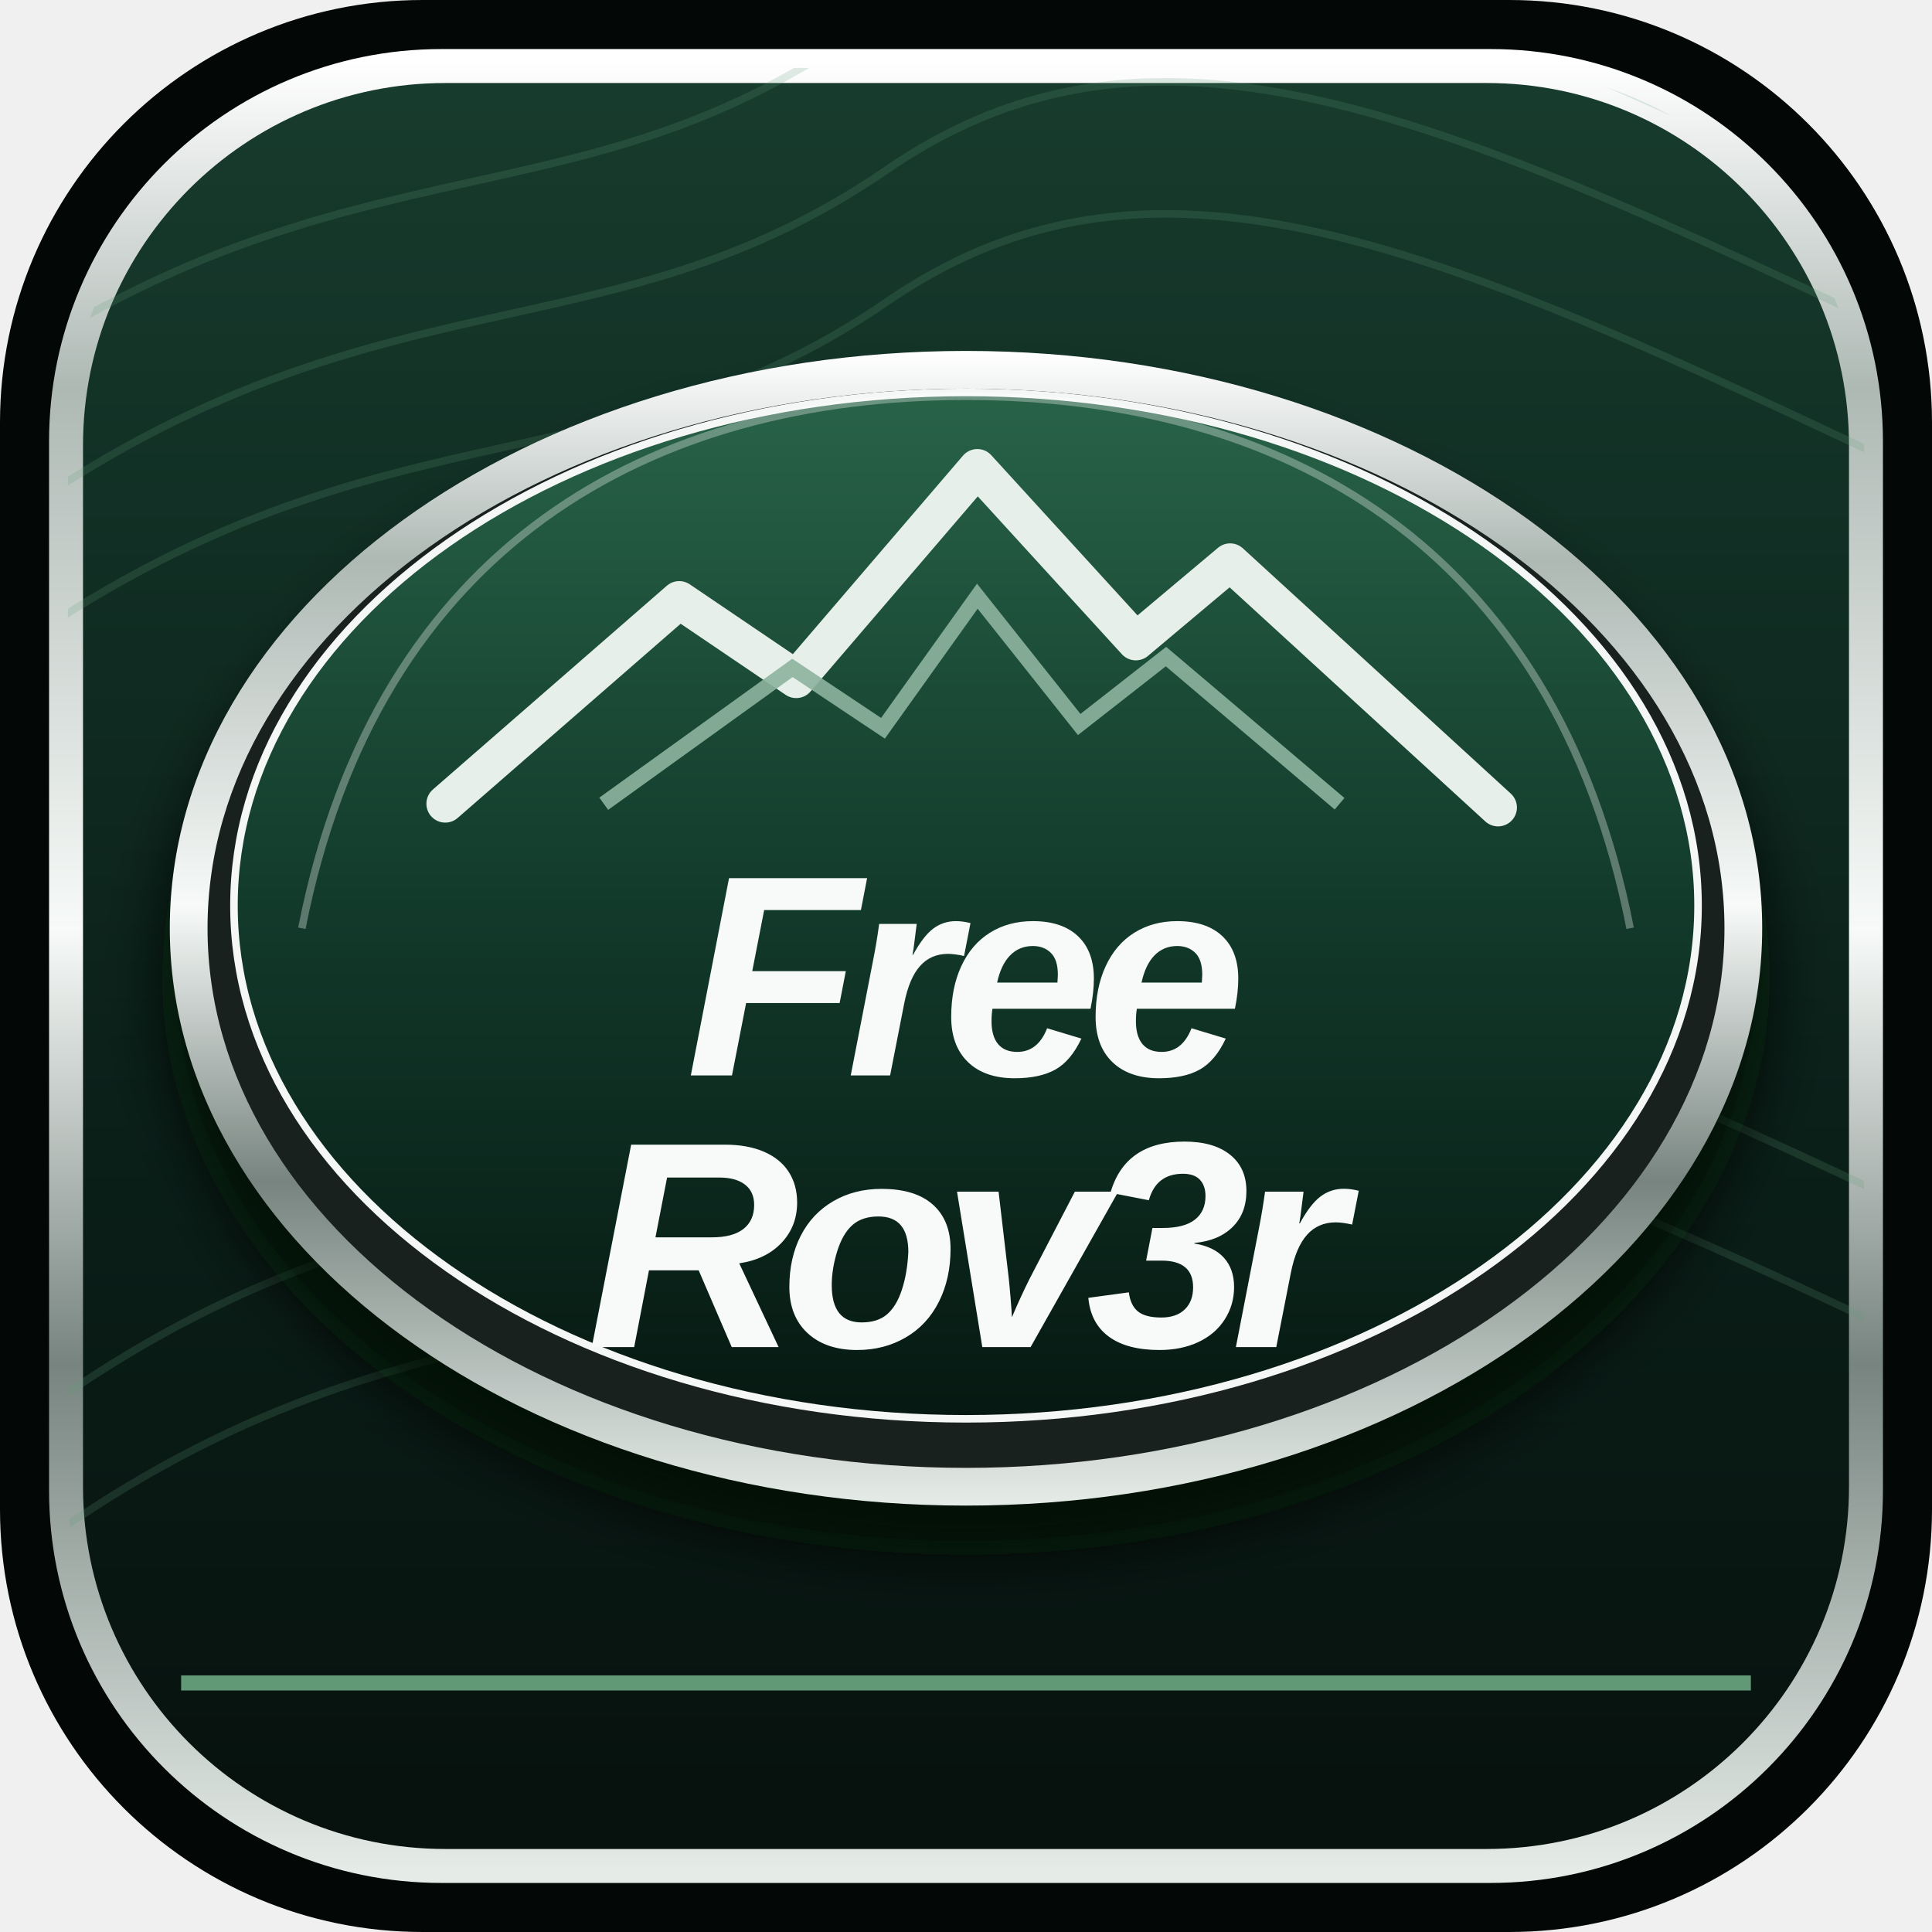
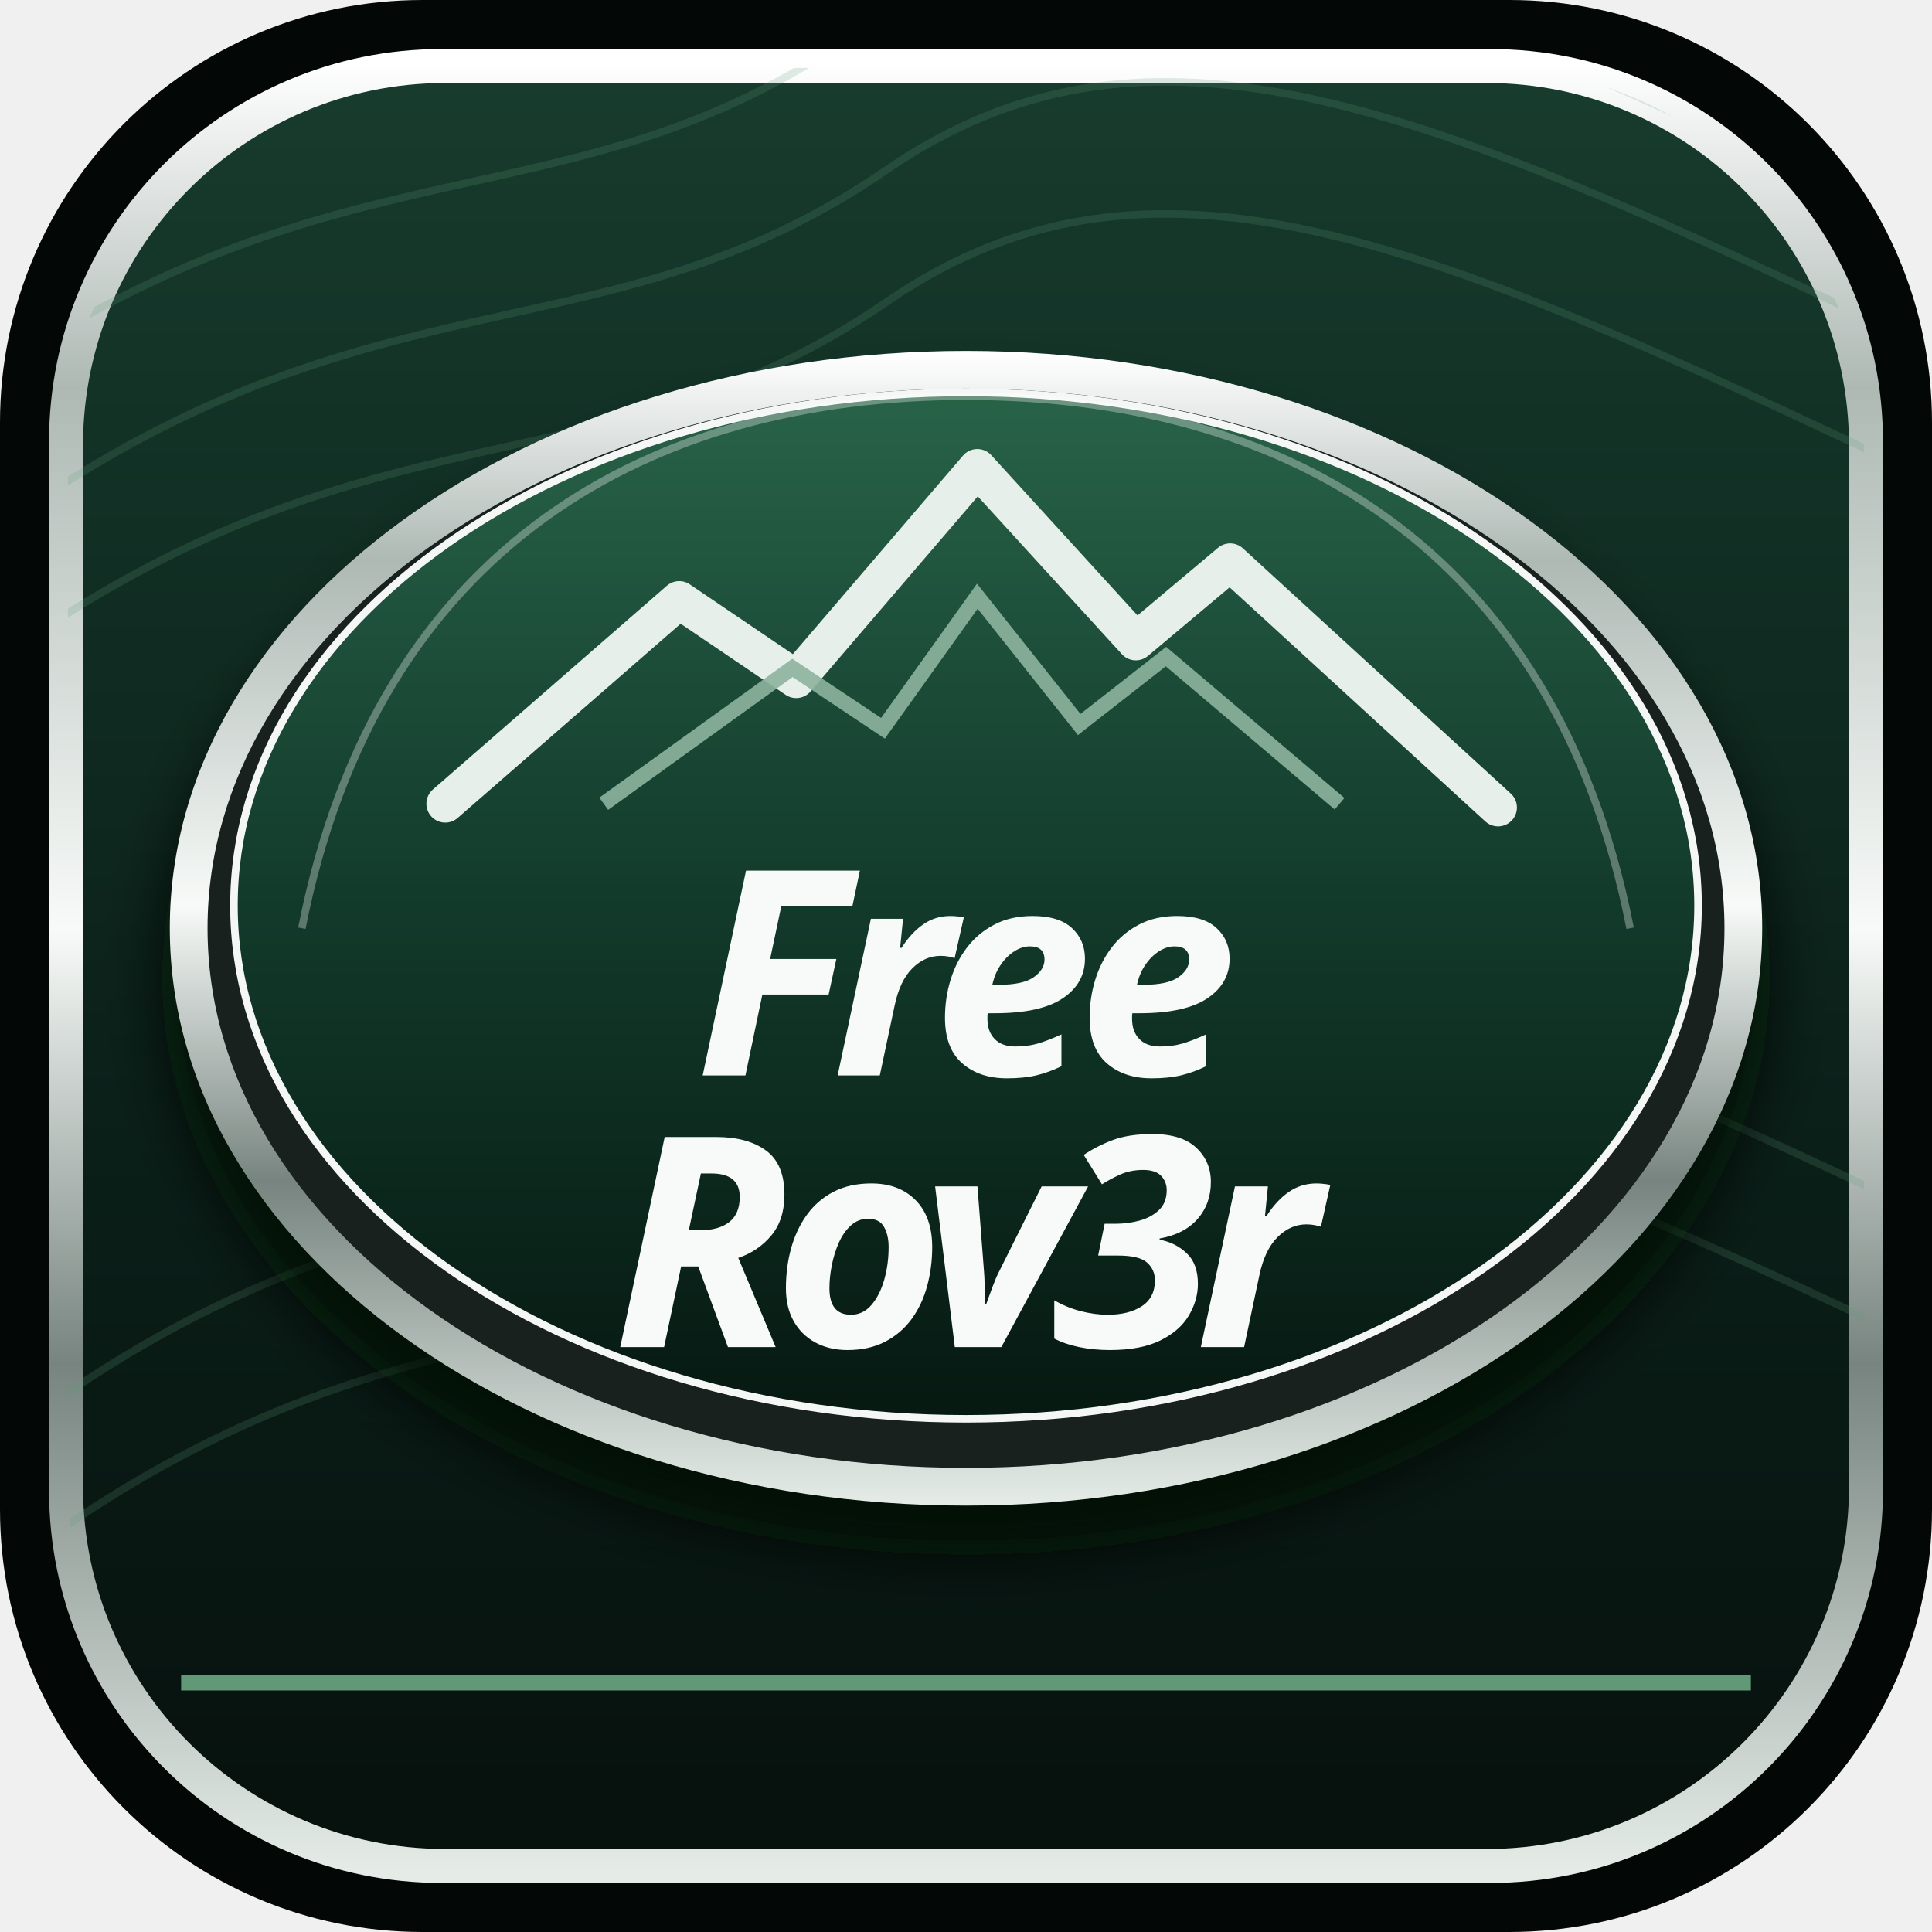
<svg xmlns="http://www.w3.org/2000/svg" width="512" height="512" viewBox="0 0 512 512">
  <defs>
    <linearGradient id="bg" x2="0" y2="1">
      <stop stop-color="#173b2d" />
      <stop offset=".55" stop-color="#0b211a" />
      <stop offset="1" stop-color="#07110e" />
    </linearGradient>
    <linearGradient id="metal" x2="0" y2="1">
      <stop stop-color="#fff" />
      <stop offset=".18" stop-color="#aeb9b4" />
      <stop offset=".48" stop-color="#f7faf8" />
      <stop offset=".72" stop-color="#77847f" />
      <stop offset="1" stop-color="#e5ece8" />
    </linearGradient>
    <linearGradient id="glass" x2="0" y2="1">
      <stop stop-color="#286348" />
      <stop offset=".5" stop-color="#123a2b" />
      <stop offset="1" stop-color="#061811" />
    </linearGradient>
    <filter id="shadow" x="-30%" y="-30%" width="160%" height="160%">
      <feGaussianBlur stdDeviation="8" />
    </filter>
    <clipPath id="clip">
      <rect x="18" y="18" width="476" height="476" rx="100" />
    </clipPath>
  </defs>
  <rect width="512" height="512" rx="112" fill="#030806" />
  <rect x="13" y="13" width="486" height="486" rx="104" fill="url(#metal)" />
  <rect x="22" y="22" width="468" height="468" rx="96" fill="url(#bg)" />
  <g clip-path="url(#clip)" opacity=".2" fill="none" stroke="#5e9b78" stroke-width="2">
    <path d="M-30 120C80 30 145 65 225 10S390 5 550 80M-20 155C90 65 155 100 235 45S400 40 560 115M-20 190C90 100 155 135 235 80S400 75 560 150" />
    <path d="M-10 390C100 300 165 335 245 280S410 275 570 350M-10 425C100 335 165 370 245 315S410 310 570 385" />
  </g>
  <ellipse cx="256" cy="259" rx="213" ry="153" fill="#020705" opacity=".8" filter="url(#shadow)" />
  <ellipse cx="256" cy="246" rx="211" ry="153" fill="url(#metal)" />
  <ellipse cx="256" cy="246" rx="201" ry="143" fill="#18211d" />
  <ellipse cx="256" cy="240" rx="194" ry="136" fill="url(#glass)" stroke="#f4f7f5" stroke-width="2" />
  <path d="M118 213L180 159L211 180L259 124L301 170L326 149L397 214" fill="none" stroke="#e7efeb" stroke-width="10" stroke-linejoin="round" stroke-linecap="round" />
  <path d="M160 213L210 177L234 193L259 158L286 192L309 174L355 213" fill="none" stroke="#8db49e" stroke-width="4" opacity=".9" />
-   <text x="256" y="285" text-anchor="middle" fill="#f7faf8" font-family="Arial, sans-serif" font-size="76" font-style="italic" font-weight="800" letter-spacing="-4">Free</text>
-   <text x="256" y="357" text-anchor="middle" fill="#f7faf8" font-family="Arial, sans-serif" font-size="78" font-style="italic" font-weight="800" letter-spacing="-5">Rov3r</text>
+   <text x="256" y="285" text-anchor="middle" fill="#f7faf8" font-family="'Gill Sans MT','Gill Sans','Trebuchet MS',sans-serif" font-size="76" font-style="italic" font-weight="700" letter-spacing="-4">Free</text>
+   <text x="256" y="357" text-anchor="middle" fill="#f7faf8" font-family="'Gill Sans MT','Gill Sans','Trebuchet MS',sans-serif" font-size="78" font-style="italic" font-weight="700" letter-spacing="-5">Rov3r</text>
  <path d="M80 246C100 144 173 105 256 105S412 144 432 246" fill="none" stroke="#fff" stroke-width="2" opacity=".32" />
  <path d="M48 446H464" stroke="#7fc69a" stroke-width="4" opacity=".75" />
</svg>
